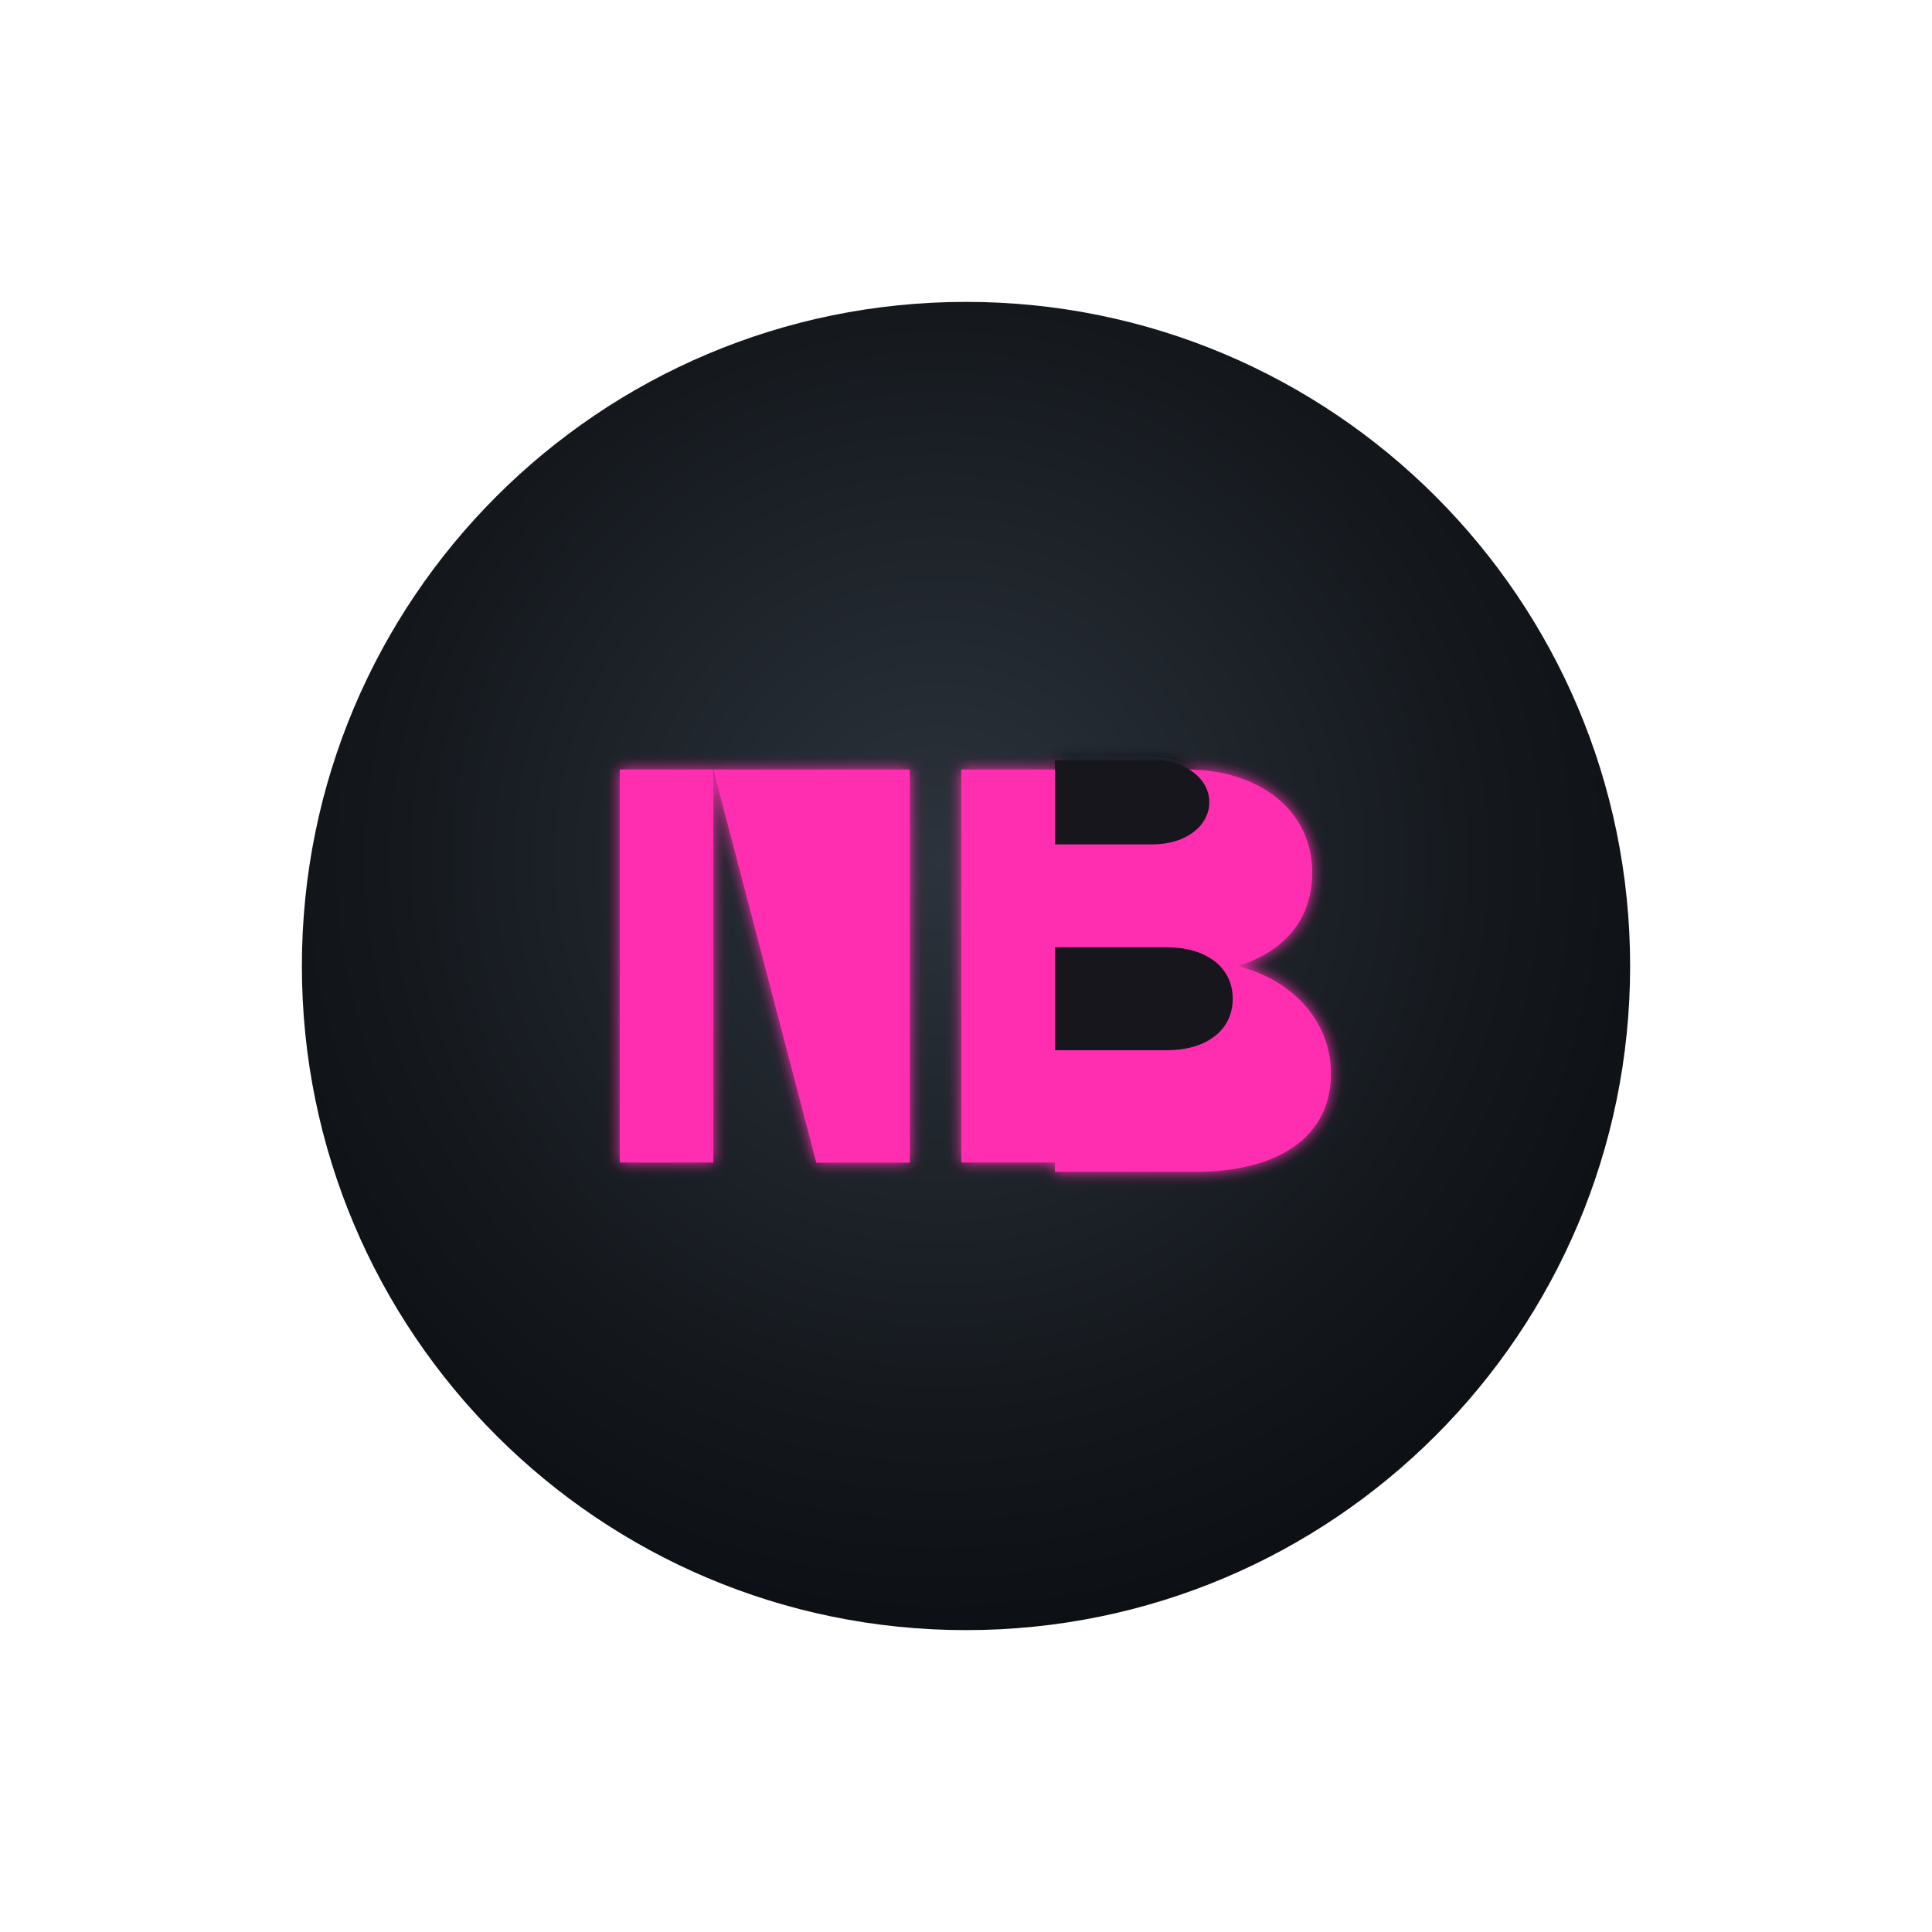
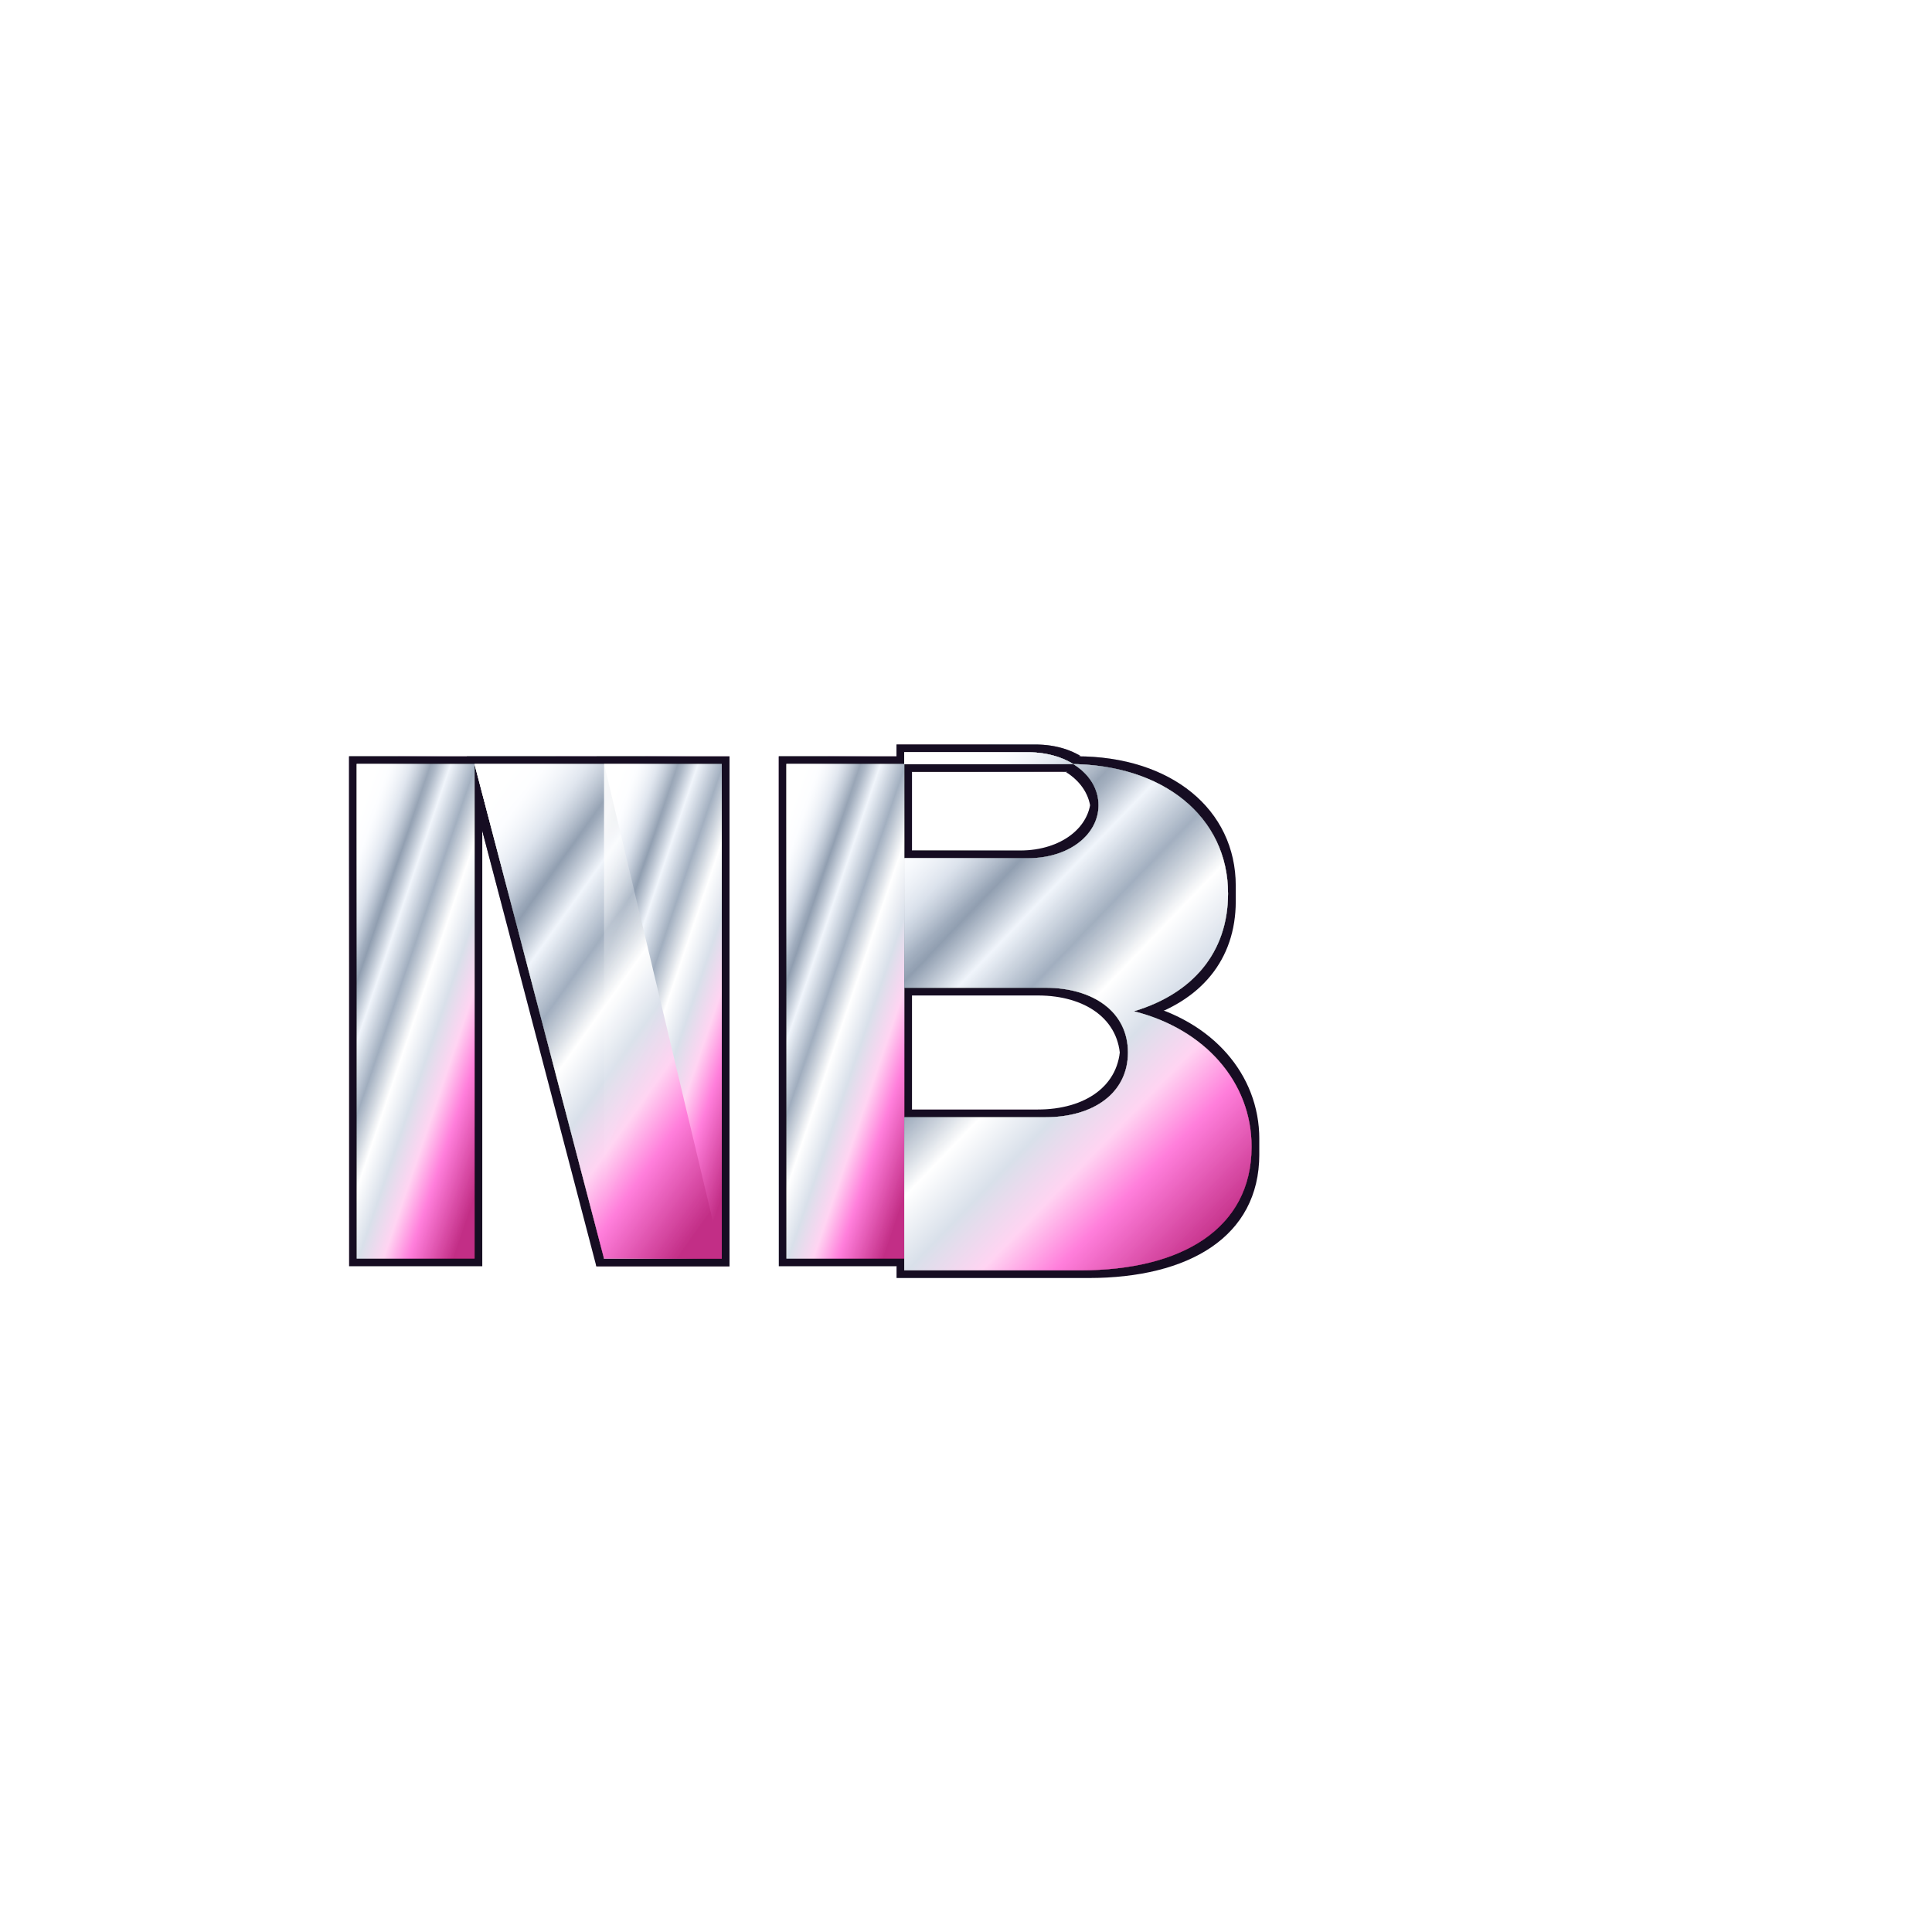
<svg xmlns="http://www.w3.org/2000/svg" viewBox="0 0 512 512">
  <defs>
-     <clipPath id="disc">
-       <circle cx="256" cy="256" r="176" />
-     </clipPath>
-     <radialGradient id="well" cx="48%" cy="42%" r="70%">
-       <stop offset="0%" stop-color="#2c333c" />
-       <stop offset="60%" stop-color="#14181d" />
-       <stop offset="100%" stop-color="#07090c" />
-     </radialGradient>
-     <filter id="pinkglow" x="-40%" y="-40%" width="180%" height="180%">
-       <feGaussianBlur in="SourceGraphic" stdDeviation="3" result="b" />
+     <linearGradient id="chrome" x1="0.12" y1="0" x2="0.82" y2="1">
+       <stop offset="0%" stop-color="#ffffff" />
+       <stop offset="8%" stop-color="#f4f8ff" />
+       <stop offset="16%" stop-color="#c5d0e0" />
+       <stop offset="24%" stop-color="#7e8ea3" />
+       <stop offset="32%" stop-color="#eef3fa" />
+       <stop offset="42%" stop-color="#9aa8ba" />
+       <stop offset="52%" stop-color="#ffffff" />
+       <stop offset="62%" stop-color="#d9e0ea" />
+       <stop offset="72%" stop-color="#ffd4f2" />
+       <stop offset="82%" stop-color="#ff7edb" />
+       <stop offset="100%" stop-color="#c22e86" />
+     </linearGradient>
+     <linearGradient id="sheen" x1="0.2" y1="0" x2="0.55" y2="0.6">
+       <stop offset="0%" stop-color="#ffffff" stop-opacity="0.9" />
+       <stop offset="35%" stop-color="#ffffff" stop-opacity="0.15" />
+       <stop offset="100%" stop-color="#ffffff" stop-opacity="0" />
+     </linearGradient>
+     <filter id="nbstroke">
+       <feMorphology in="SourceAlpha" operator="dilate" radius="3" result="d" />
+       <feFlood flood-color="#160c22" result="c" />
+       <feComposite in="c" in2="d" operator="in" result="s" />
      <feMerge>
-         <feMergeNode in="b" />
+         <feMergeNode in="s" />
        <feMergeNode in="SourceGraphic" />
      </feMerge>
    </filter>
  </defs>
-   <g clip-path="url(#disc)">
-     <circle cx="256" cy="256" r="176" fill="url(#well)" />
-     <g fill="#ff2eb0" filter="url(#pinkglow)" transform="translate(256 256) scale(0.62) translate(-276 -256)">
+   <g filter="url(#nbstroke)" transform="translate(210 268) scale(0.78) translate(-276 -256)">
+     <g fill="url(#chrome)">
      <rect x="128" y="172" width="40" height="168" />
      <rect x="212" y="172" width="40" height="168" />
      <polygon points="168,172 212,172 252,340 212,340" />
      <rect x="274" y="172" width="40" height="168" />
-       <path d="M314 172h56c32 0 54 18 54 44 0 20-12 34-32 40 24 6 40 24 40 46 0 28-24 42-58 42h-60z" />
-       <path fill="#14181d" d="M314 204h42c14 0 24-8 24-18s-10-18-24-18h-42z" />
-       <path fill="#14181d" d="M314 292h48c16 0 28-8 28-22s-12-22-28-22h-48z" />
+       <path fill-rule="evenodd" d="M314 172h56c32 0 54 18 54 44 0 20-12 34-32 40 24 6 40 24 40 46 0 28-24 42-58 42h-60zM314 204h42c14 0 24-8 24-18s-10-18-24-18h-42zM314 292h48c16 0 28-8 28-22s-12-22-28-22h-48z" />
+     </g>
+     <g fill="url(#sheen)">
+       <rect x="128" y="172" width="40" height="168" />
+       <rect x="212" y="172" width="40" height="168" />
+       <polygon points="168,172 212,172 252,340 212,340" />
+       <rect x="274" y="172" width="40" height="168" />
+       <path fill-rule="evenodd" d="M314 172h56c32 0 54 18 54 44 0 20-12 34-32 40 24 6 40 24 40 46 0 28-24 42-58 42h-60zM314 204h42c14 0 24-8 24-18s-10-18-24-18h-42zM314 292h48c16 0 28-8 28-22s-12-22-28-22h-48z" />
    </g>
  </g>
</svg>
